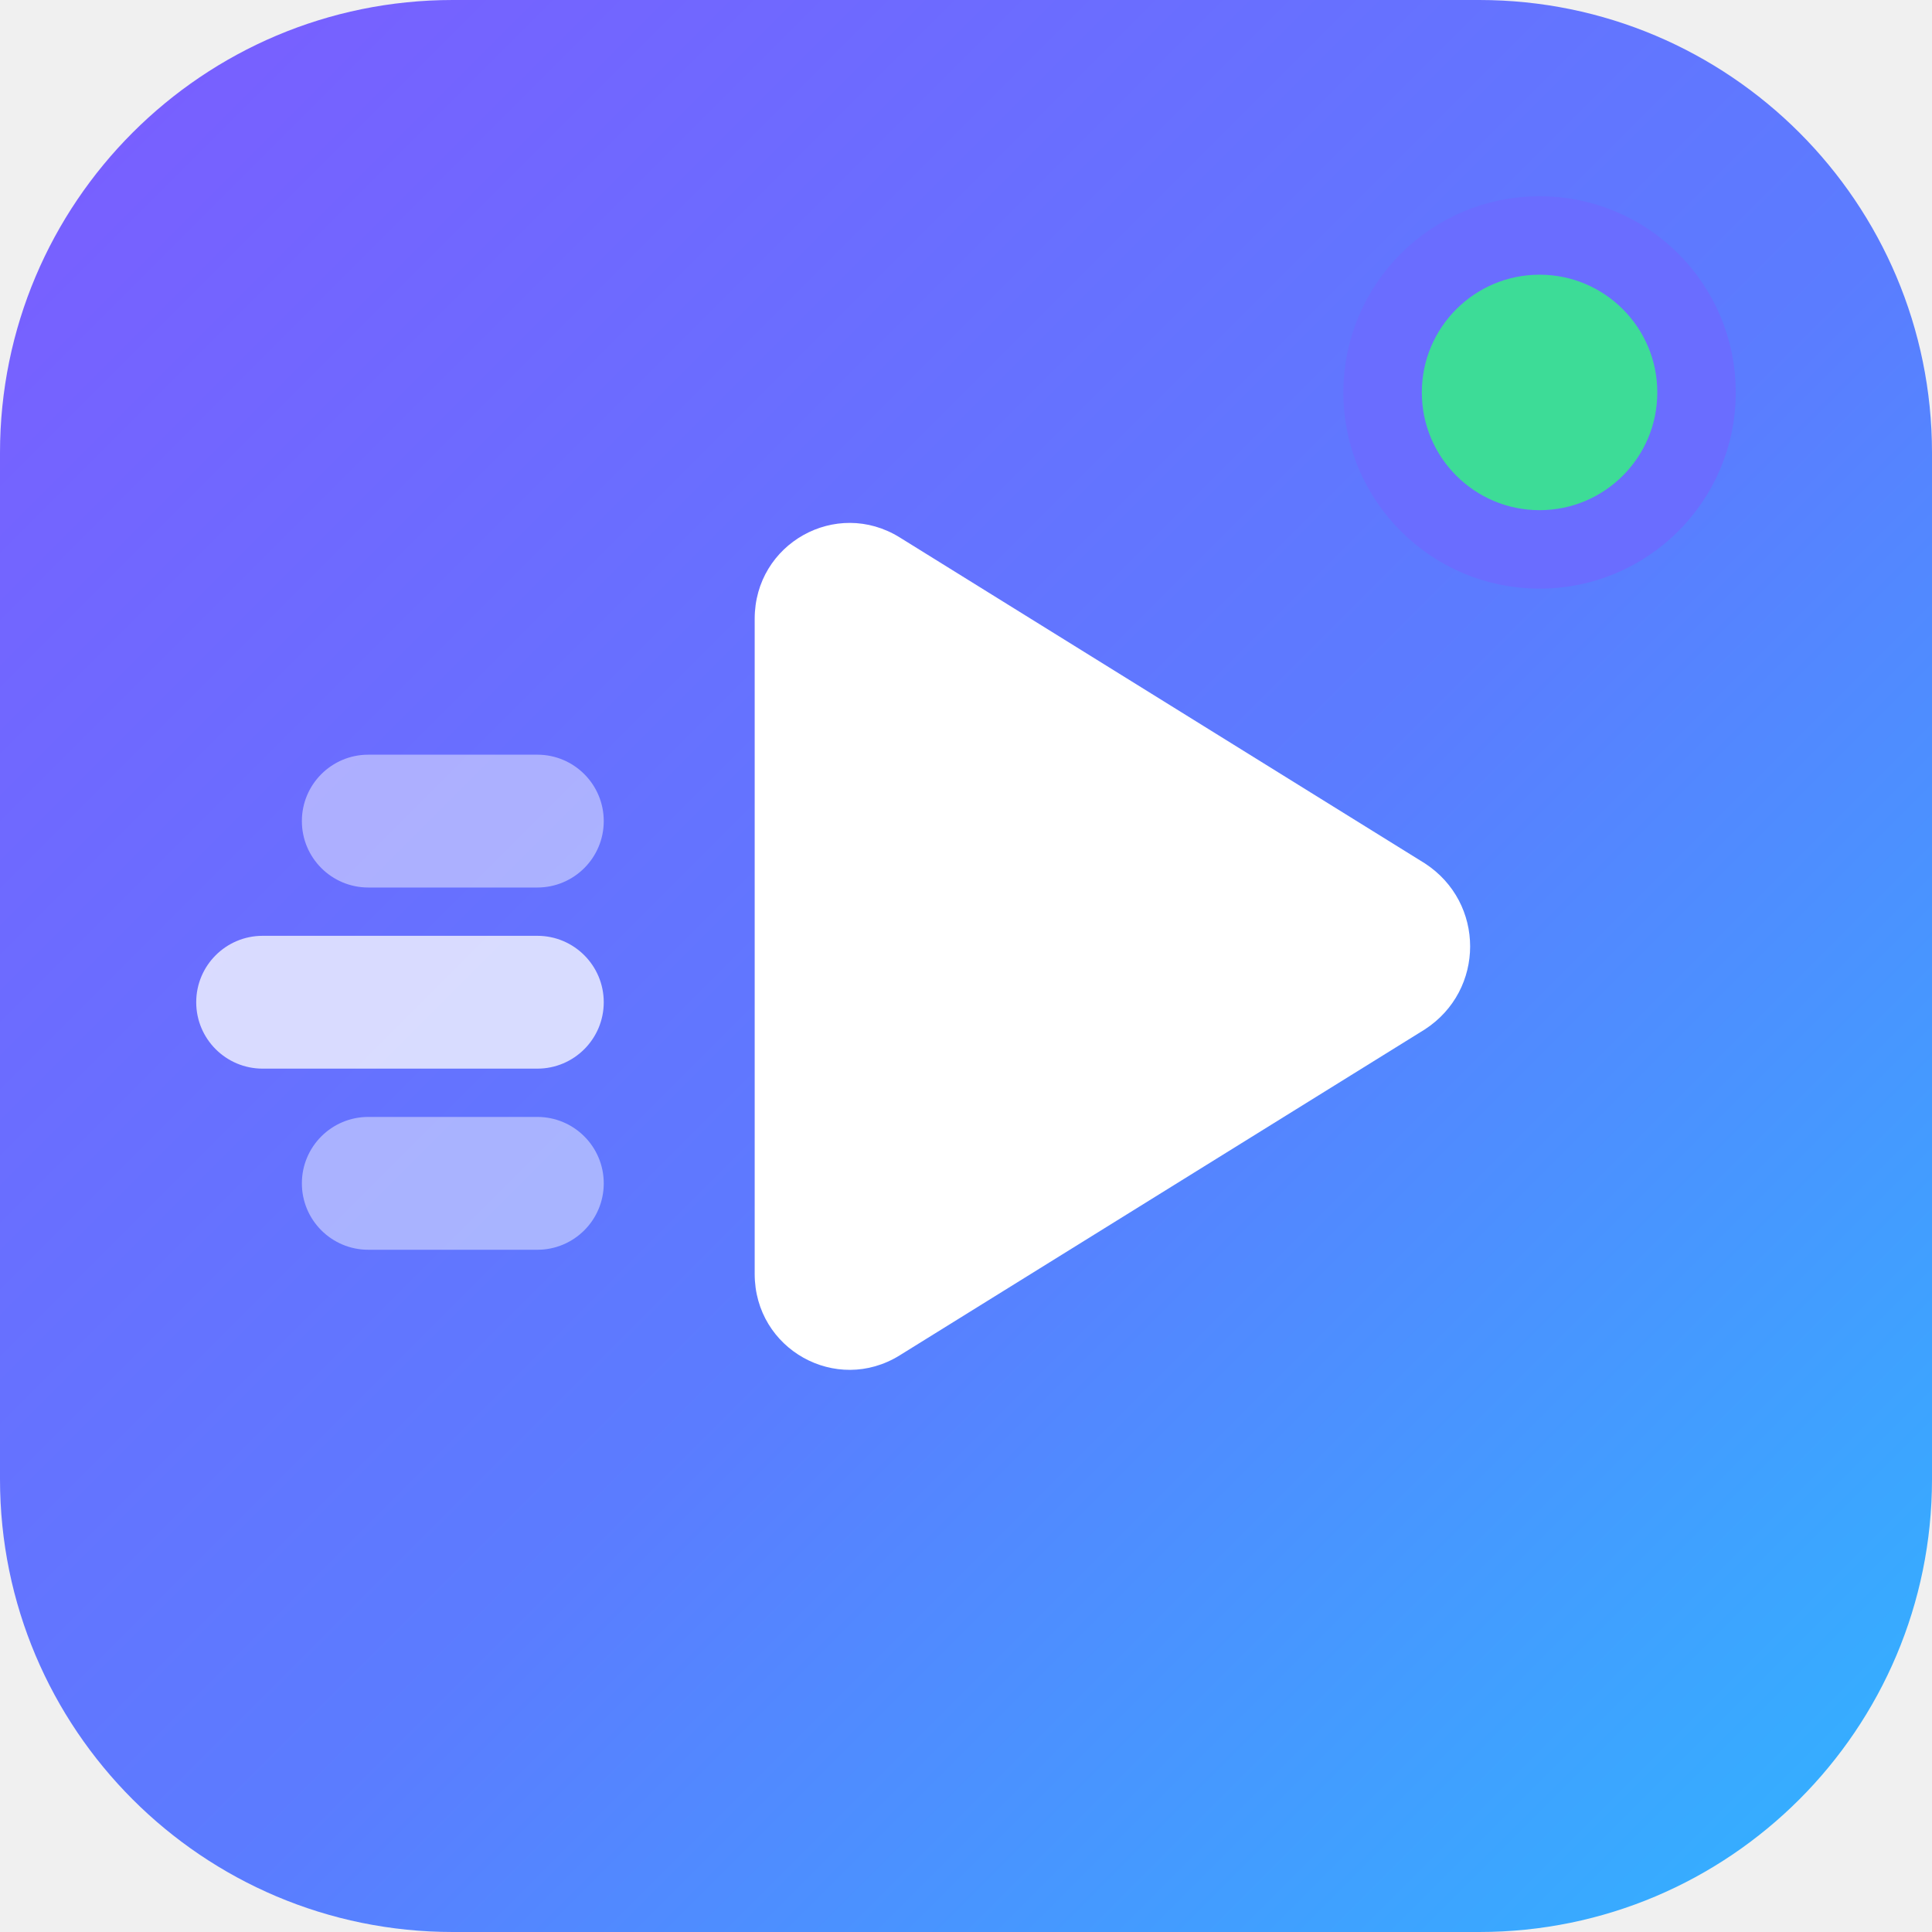
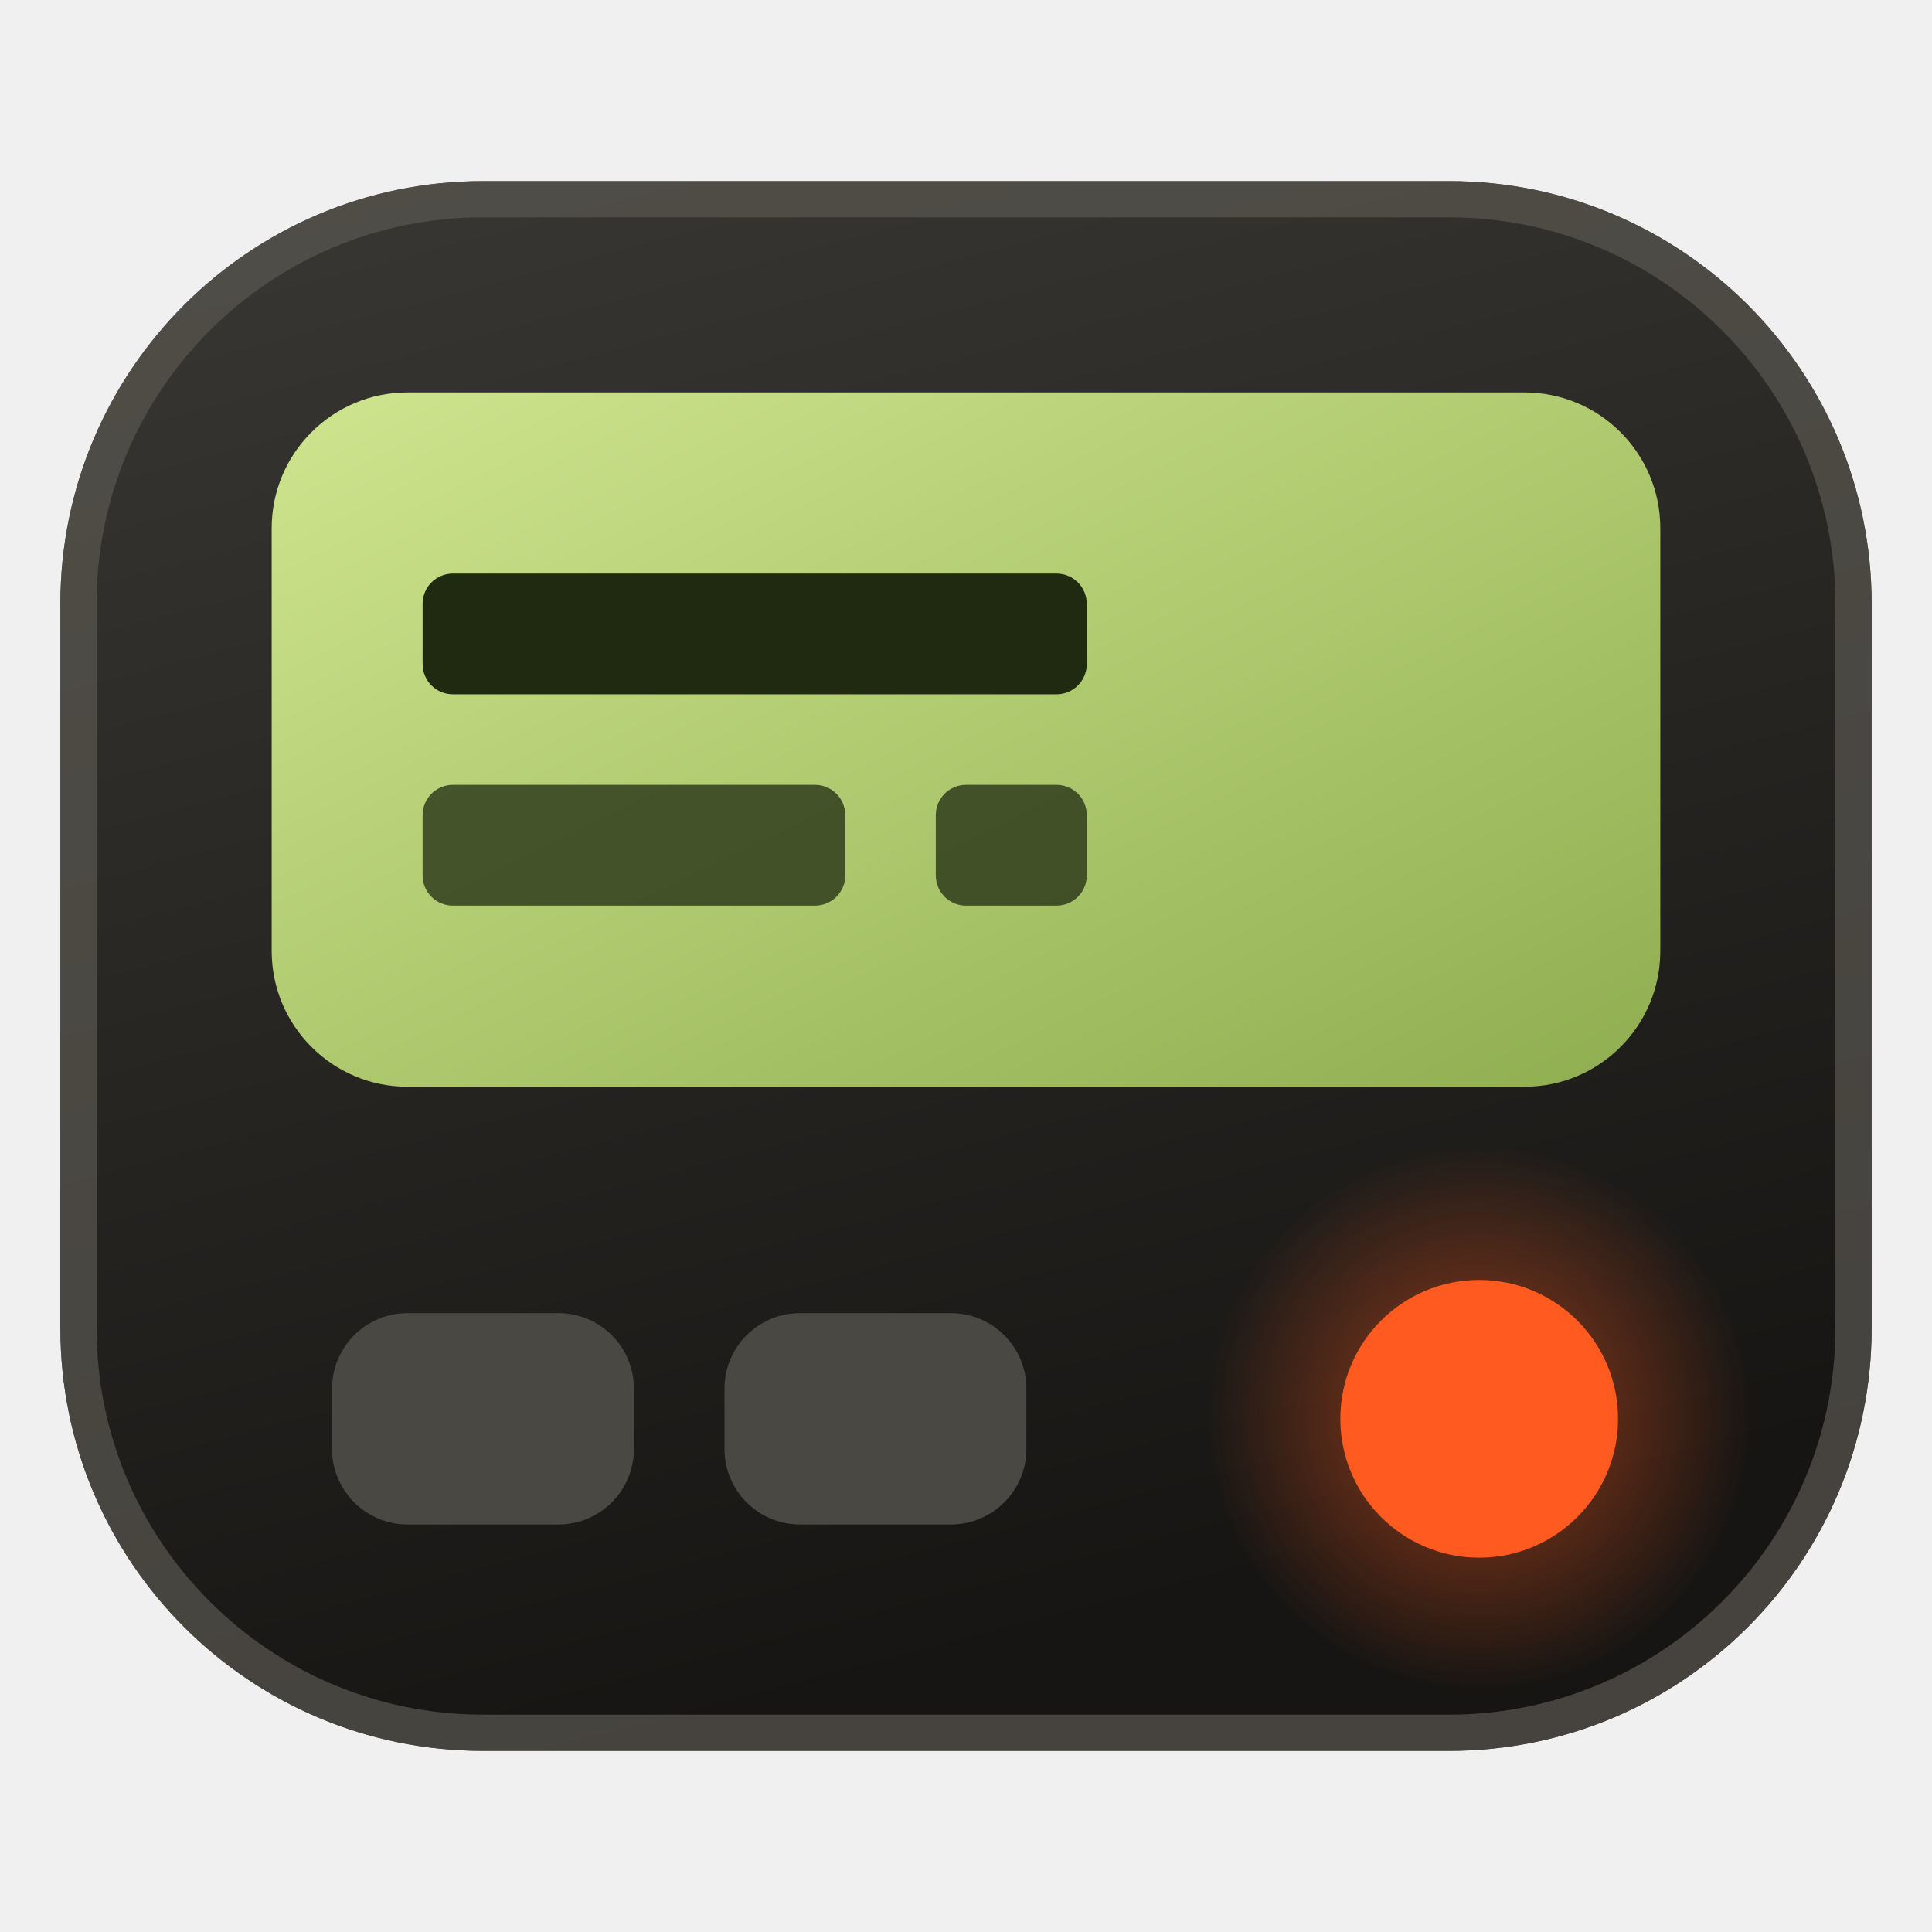
<svg xmlns="http://www.w3.org/2000/svg" viewBox="0 0 64 64">
  <defs>
-     <linearGradient id="mg" x1="0" y1="0" x2="1" y2="1">
-       <stop offset="0" stop-color="#7c5cff" />
-       <stop offset=".55" stop-color="#5b7cff" />
-       <stop offset="1" stop-color="#2fb6ff" />
+     <linearGradient id="pb" x1="0" y1="0" x2=".3" y2="1">
+       <stop offset="0" stop-color="#3a3834" />
+       <stop offset="1" stop-color="#161513" />
    </linearGradient>
+     <linearGradient id="pl" x1="0" y1="0" x2="1" y2="1">
+       <stop offset="0" stop-color="#cfe58f" />
+       <stop offset="1" stop-color="#8fae50" />
+     </linearGradient>
+     <radialGradient id="pg">
+       <stop offset="0" stop-color="#ff5a1f" stop-opacity=".55" />
+       <stop offset="1" stop-color="#ff5a1f" stop-opacity="0" />
+     </radialGradient>
  </defs>
-   <rect width="64" height="64" rx="15" fill="url(#mg)" />
-   <rect x="10" y="25" width="10" height="4.4" rx="2.2" fill="#fff" opacity=".45" />
-   <rect x="6.5" y="31" width="13.5" height="4.4" rx="2.2" fill="#fff" opacity=".75" />
-   <rect x="10" y="37" width="10" height="4.4" rx="2.2" fill="#fff" opacity=".45" />
-   <path d="M25 20.5c0-2.5 2.7-4 4.8-2.7l17.4 10.8c2 1.3 2 4.2 0 5.5L29.8 44.9C27.7 46.2 25 44.7 25 42.2z" fill="#fff" />
-   <circle cx="51" cy="13" r="5.2" fill="#3ddc97" stroke="#6a6dff" stroke-width="2.6" />
+   <rect x="2" y="6" width="60" height="52" rx="14" fill="url(#pb)" />
+   <rect x="2.6" y="6.6" width="58.8" height="50.8" rx="13.4" fill="none" stroke="#5a5750" stroke-width="1.2" stroke-opacity=".7" />
+   <rect x="9" y="13" width="46" height="23" rx="4.5" fill="url(#pl)" />
+   <rect x="14" y="19" width="22" height="4" rx="1" fill="#1f2a10" />
+   <rect x="14" y="26" width="14" height="4" rx="1" fill="#1f2a10" opacity=".75" />
+   <rect x="31" y="26" width="5" height="4" rx="1" fill="#1f2a10" opacity=".75" />
+   <circle cx="49" cy="47" r="9" fill="url(#pg)" />
+   <circle cx="49" cy="47" r="4.6" fill="#ff5a1f" />
+   <rect x="11" y="43.5" width="10" height="7" rx="2.5" fill="#4a4842" />
+   <rect x="24" y="43.5" width="10" height="7" rx="2.5" fill="#4a4842" />
</svg>
